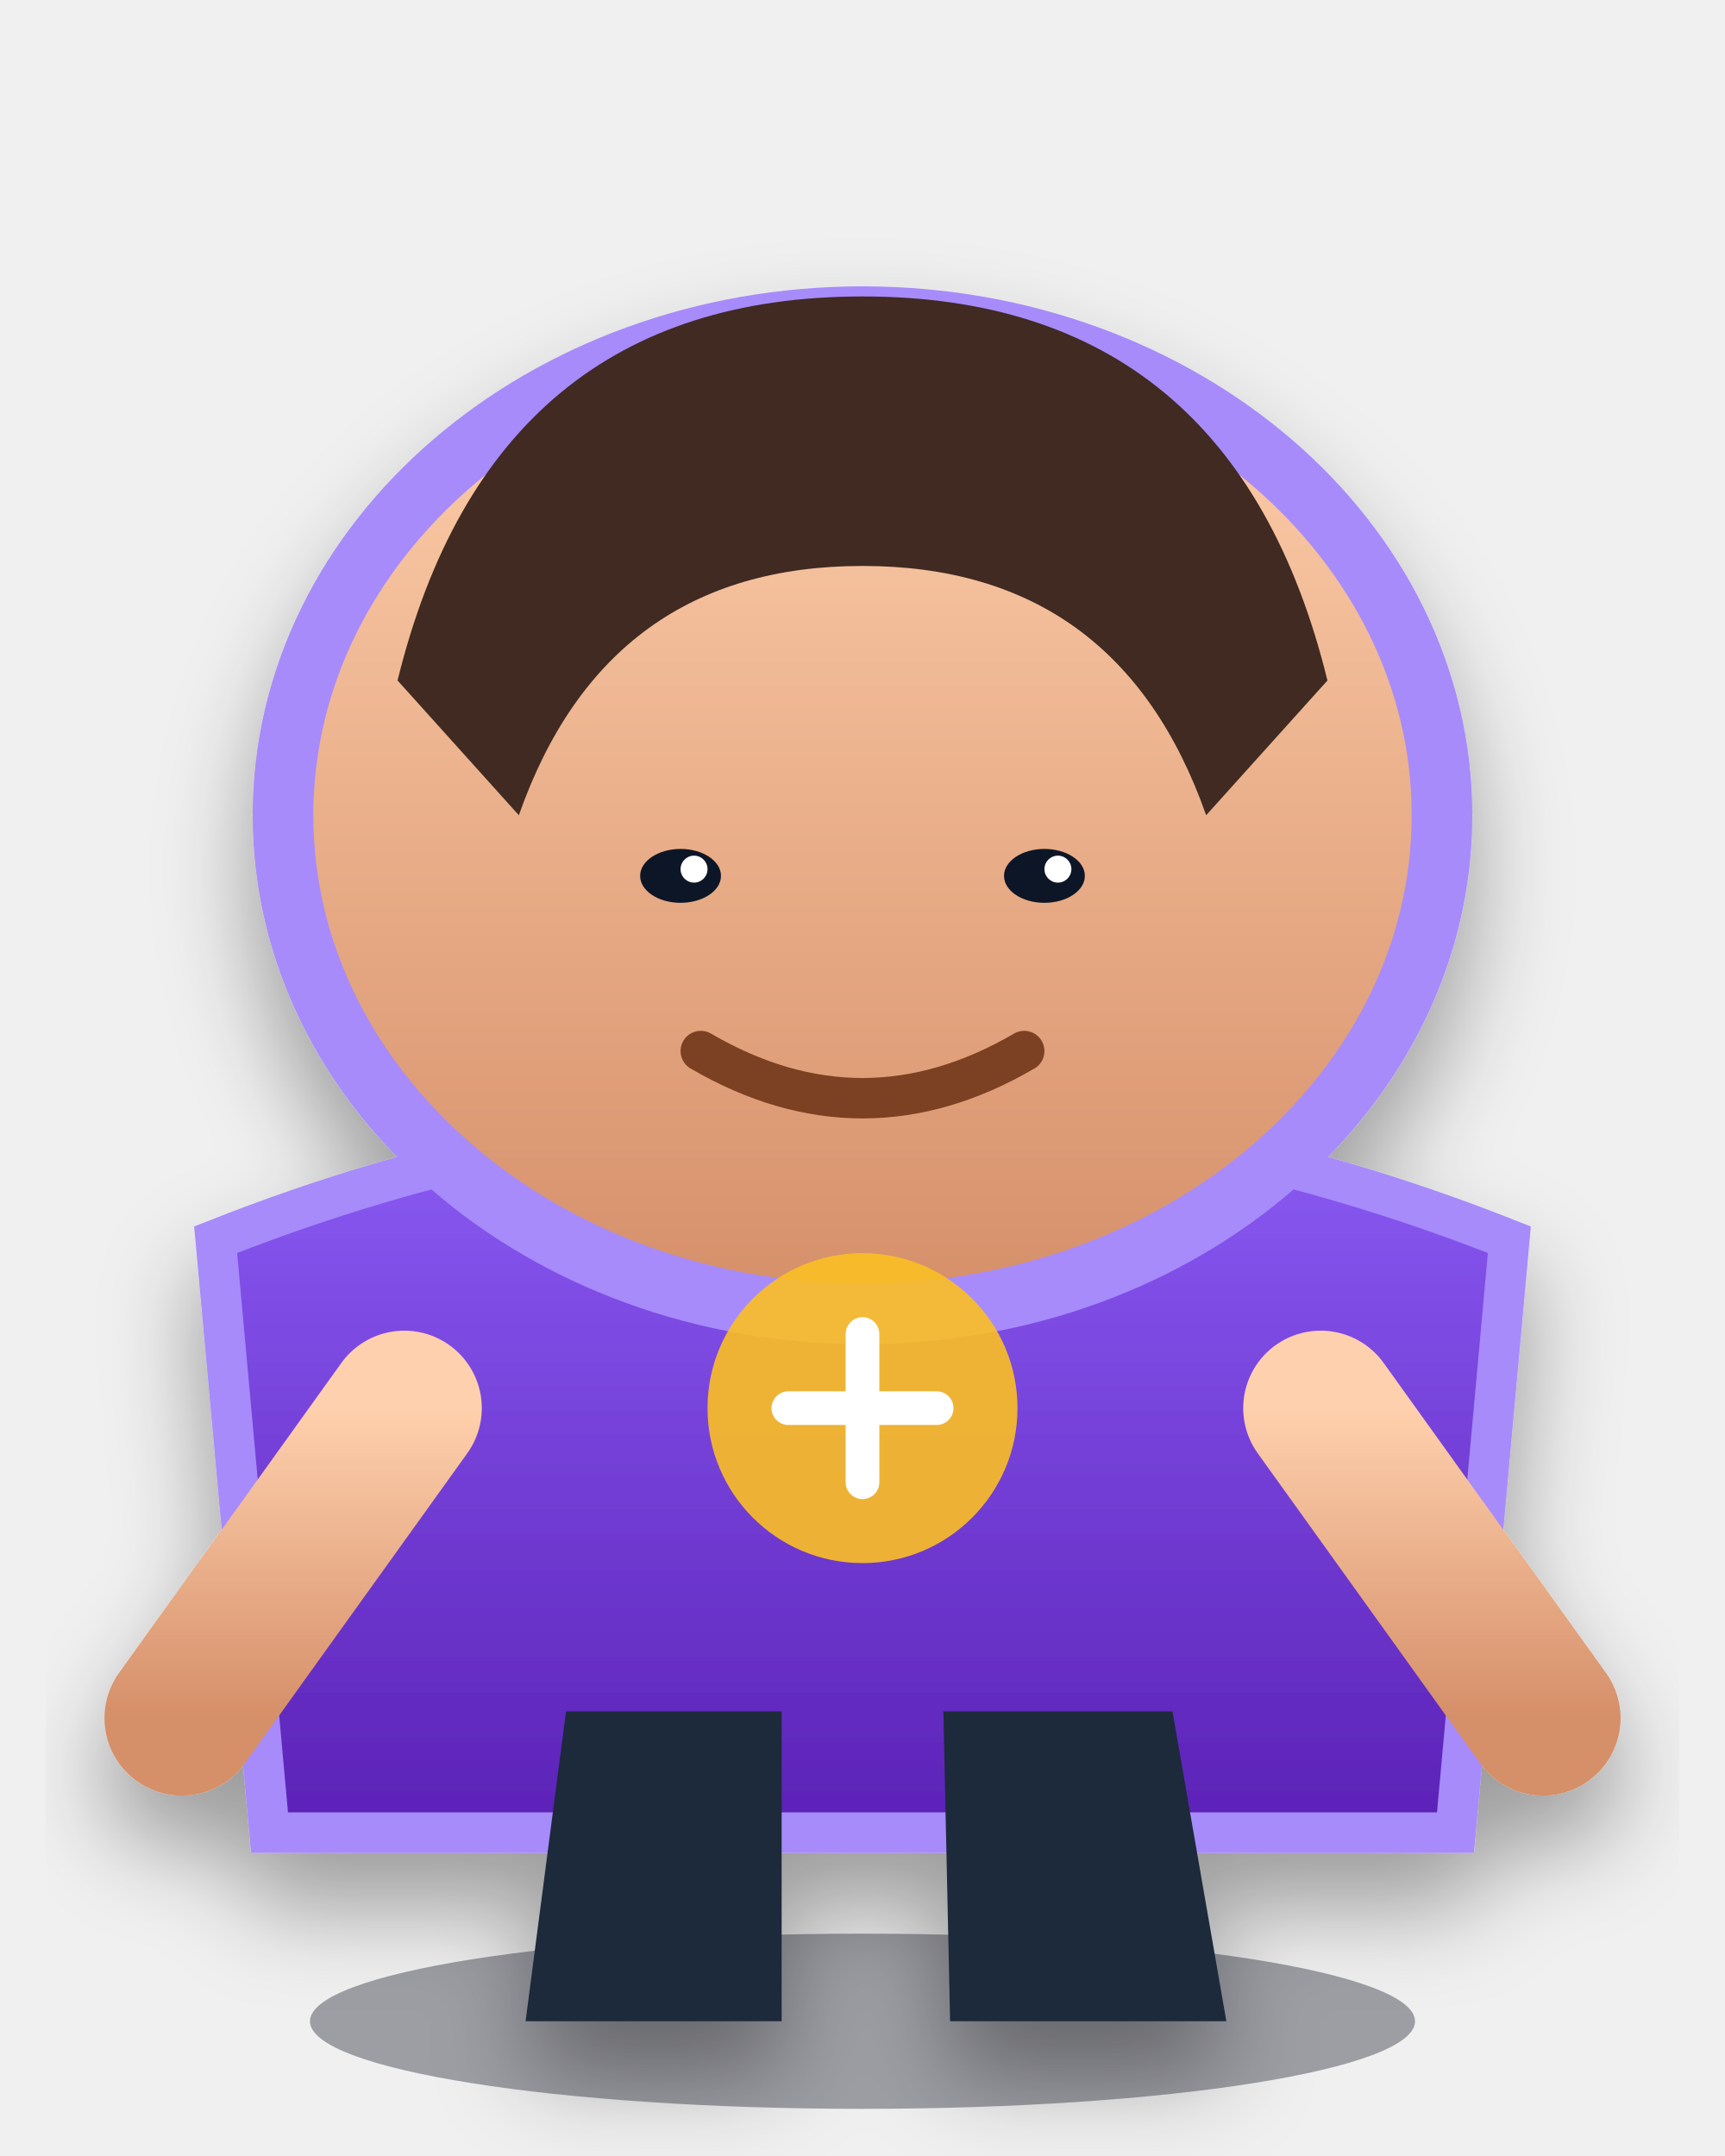
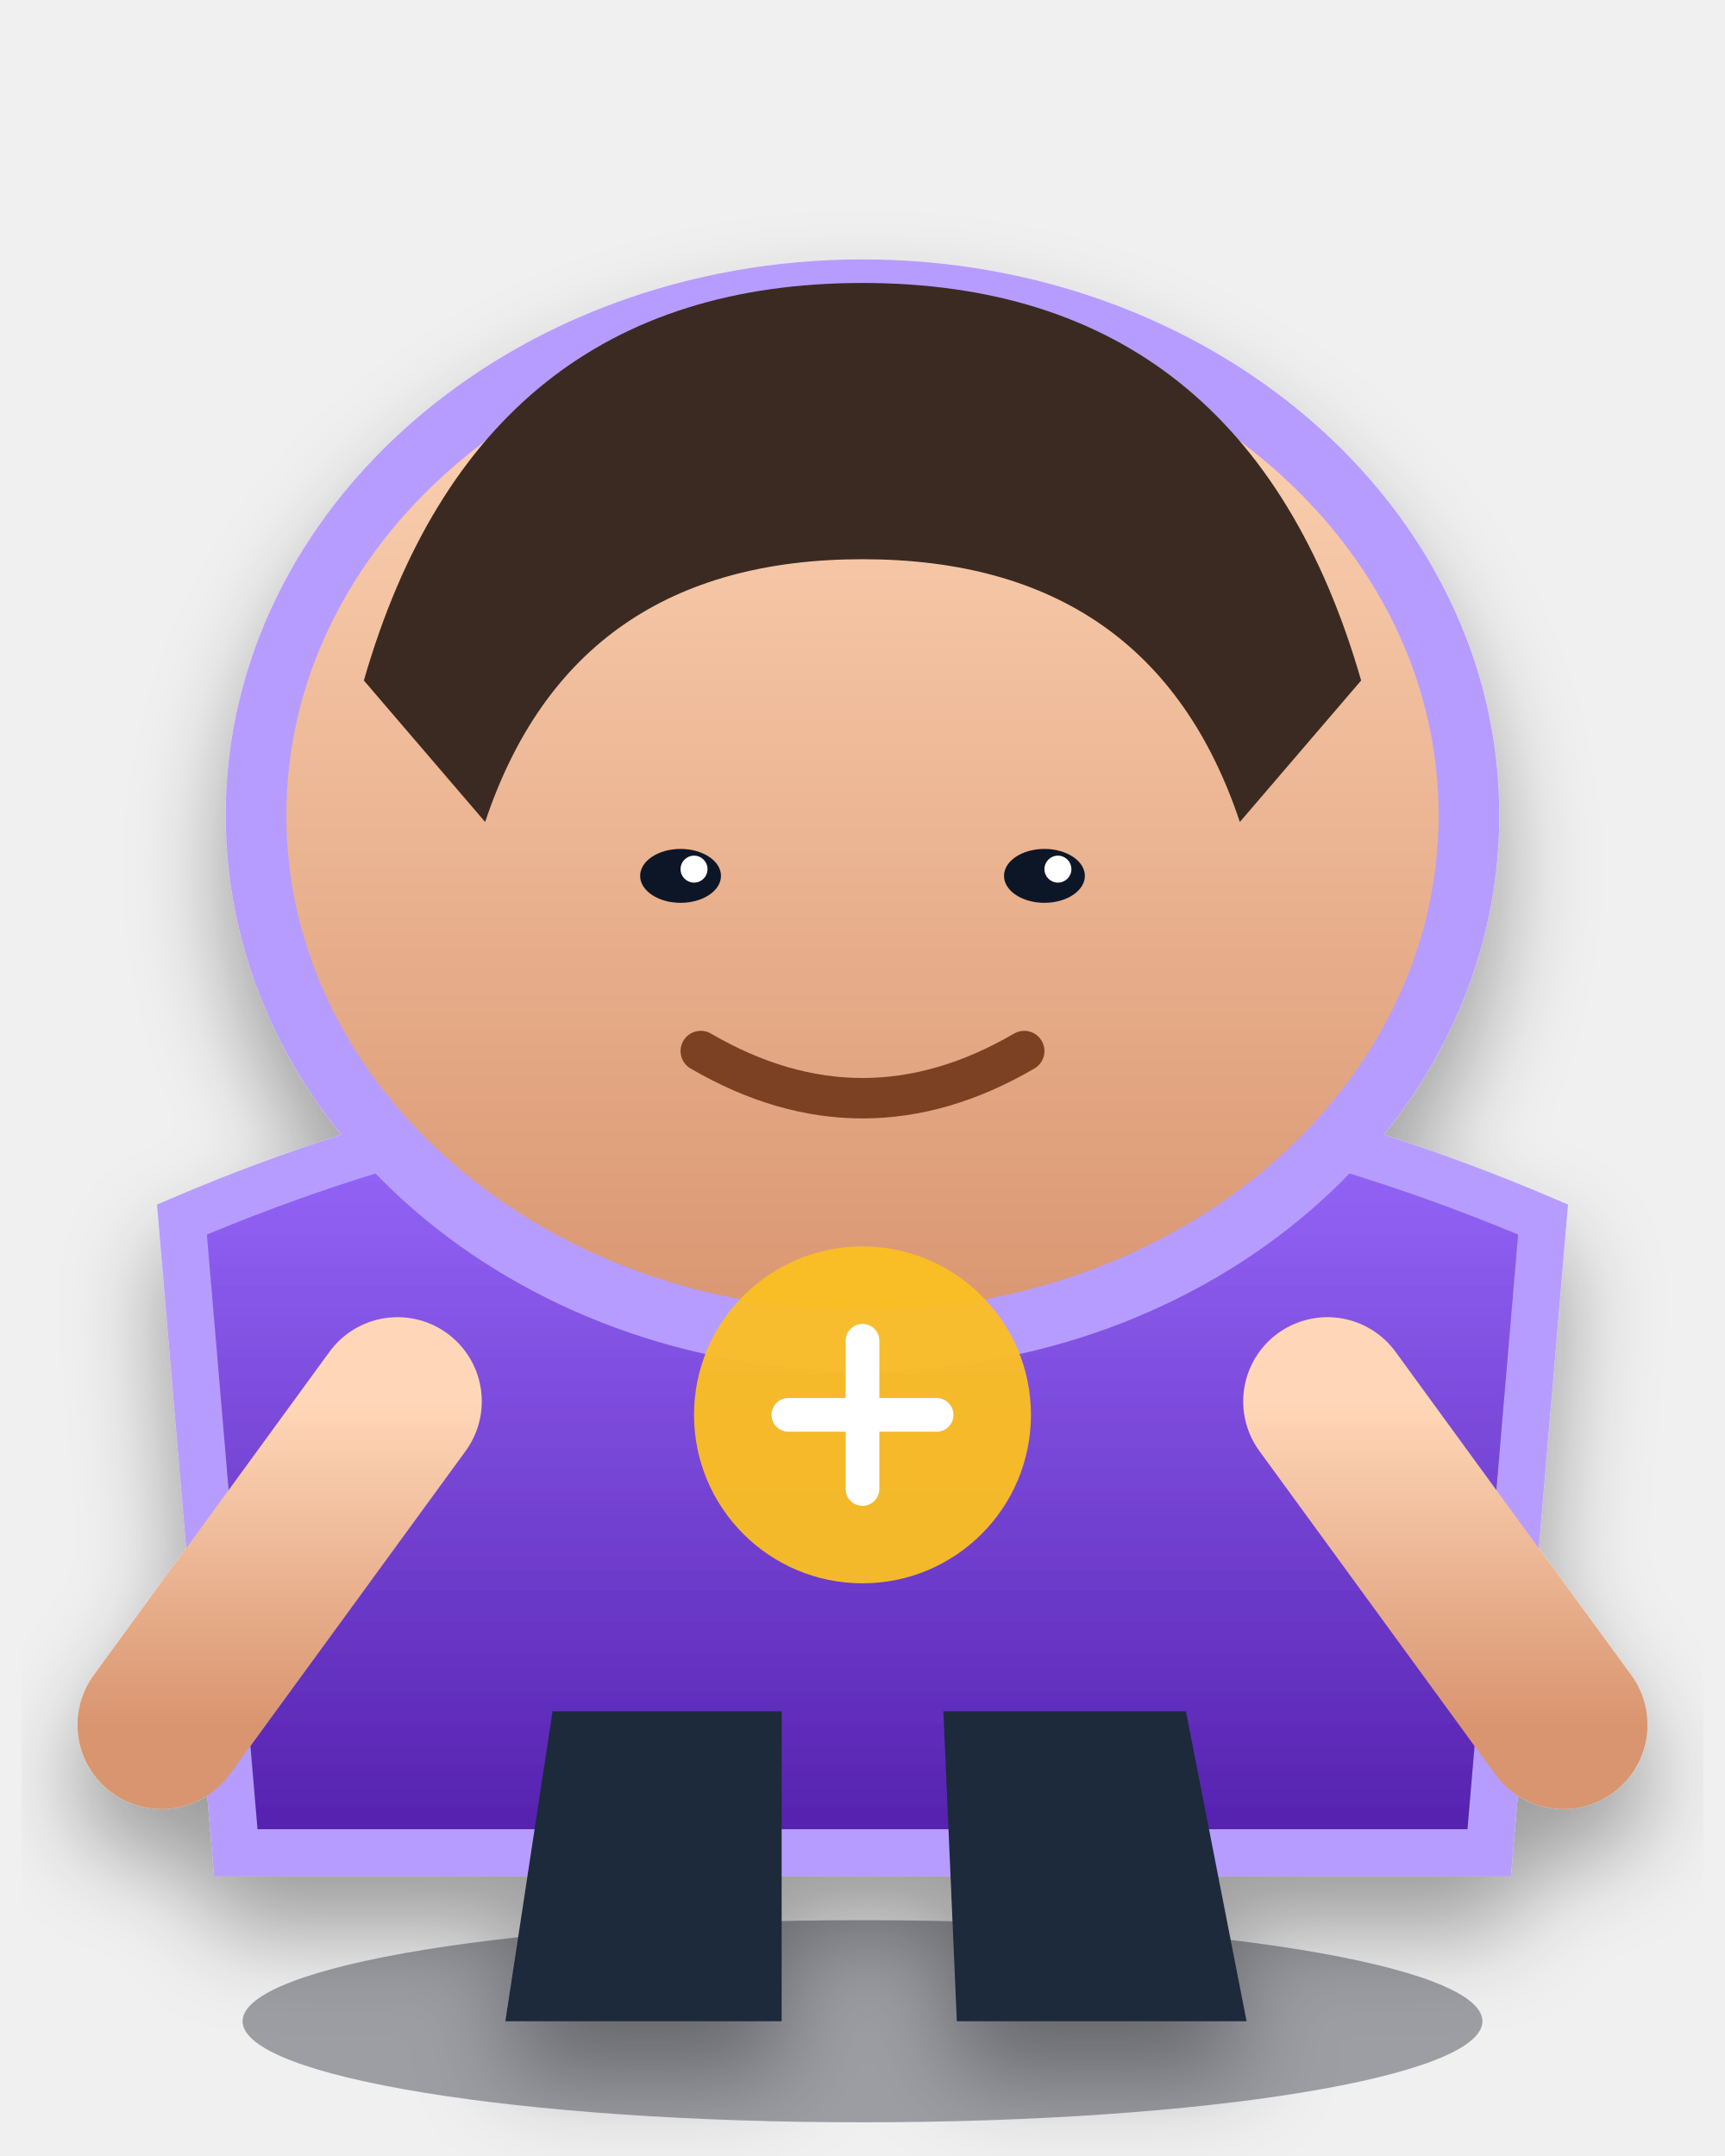
<svg xmlns="http://www.w3.org/2000/svg" width="256" height="320" viewBox="0 0 256 320">
  <defs>
    <linearGradient id="skin" x2="0" y2="1">
-       <stop stop-color="#ffd0ad" />
-       <stop offset="1" stop-color="#d58f69" />
+       <stop stop-color="#ffd7b8" />
+       <stop offset="1" stop-color="#d99570" />
    </linearGradient>
    <linearGradient id="shirt" x2="0" y2="1">
-       <stop stop-color="#8b5cf6" />
-       <stop offset="1" stop-color="#5b21b6" />
+       <stop stop-color="#9a6cff" />
+       <stop offset="1" stop-color="#5420ad" />
    </linearGradient>
    <filter id="s">
      <feDropShadow dx="0" dy="8" stdDeviation="7" flood-opacity=".35" />
    </filter>
  </defs>
-   <ellipse cx="128" cy="300" rx="82" ry="13" fill="#020617" opacity=".35" />
+   <ellipse cx="128" cy="300" rx="92" ry="15" fill="#020617" opacity=".35" />
  <g filter="url(#s)">
-     <path d="M32 184Q128 146 224 184l-8 88H40z" fill="url(#shirt)" stroke="#a78bfa" stroke-width="6" />
-     <path d="M84 254h32v46H78zM140 254h34l8 46h-41z" fill="#1e293b" />
-     <path d="M60 209L27 255M196 209l33 46" stroke="url(#skin)" stroke-width="23" stroke-linecap="round" />
-     <ellipse cx="128" cy="121" rx="86" ry="74" fill="url(#skin)" stroke="#a78bfa" stroke-width="9" />
-     <path d="M59 101q14-57 69-57t69 57l-18 20q-13-37-51-37t-51 37z" fill="#3f2b20" />
+     <path d="M27 181Q128 138 229 181l-8 94H35z" fill="url(#shirt)" stroke="#b79cff" stroke-width="7" />
+     <path d="M82 254h34v46H75zM140 254h36l9 46h-43z" fill="#1e293b" />
+     <path d="M59 208L24 256M197 208l35 48" stroke="url(#skin)" stroke-width="25" stroke-linecap="round" />
+     <ellipse cx="128" cy="121" rx="90" ry="78" fill="url(#skin)" stroke="#b79cff" stroke-width="9" />
+     <path d="M54 101q17-59 74-59t74 59l-18 21q-13-39-56-39t-56 39z" fill="#3a2922" />
    <ellipse cx="101" cy="130" rx="6" ry="4" fill="#111827" />
    <ellipse cx="155" cy="130" rx="6" ry="4" fill="#111827" />
    <circle cx="103" cy="129" r="2" fill="#fff" />
    <circle cx="157" cy="129" r="2" fill="#fff" />
    <path d="M104 156q24 14 48 0" fill="none" stroke="#7c3f20" stroke-width="6" stroke-linecap="round" />
-     <circle cx="128" cy="209" r="23" fill="#fbbf24" opacity=".9" />
-     <path d="M117 209h22M128 198v22" stroke="#fff" stroke-width="5" stroke-linecap="round" />
+     <circle cx="128" cy="210" r="25" fill="#fbbf24" opacity=".95" />
+     <path d="M117 210h22M128 199v22" stroke="#fff" stroke-width="5" stroke-linecap="round" />
  </g>
</svg>
